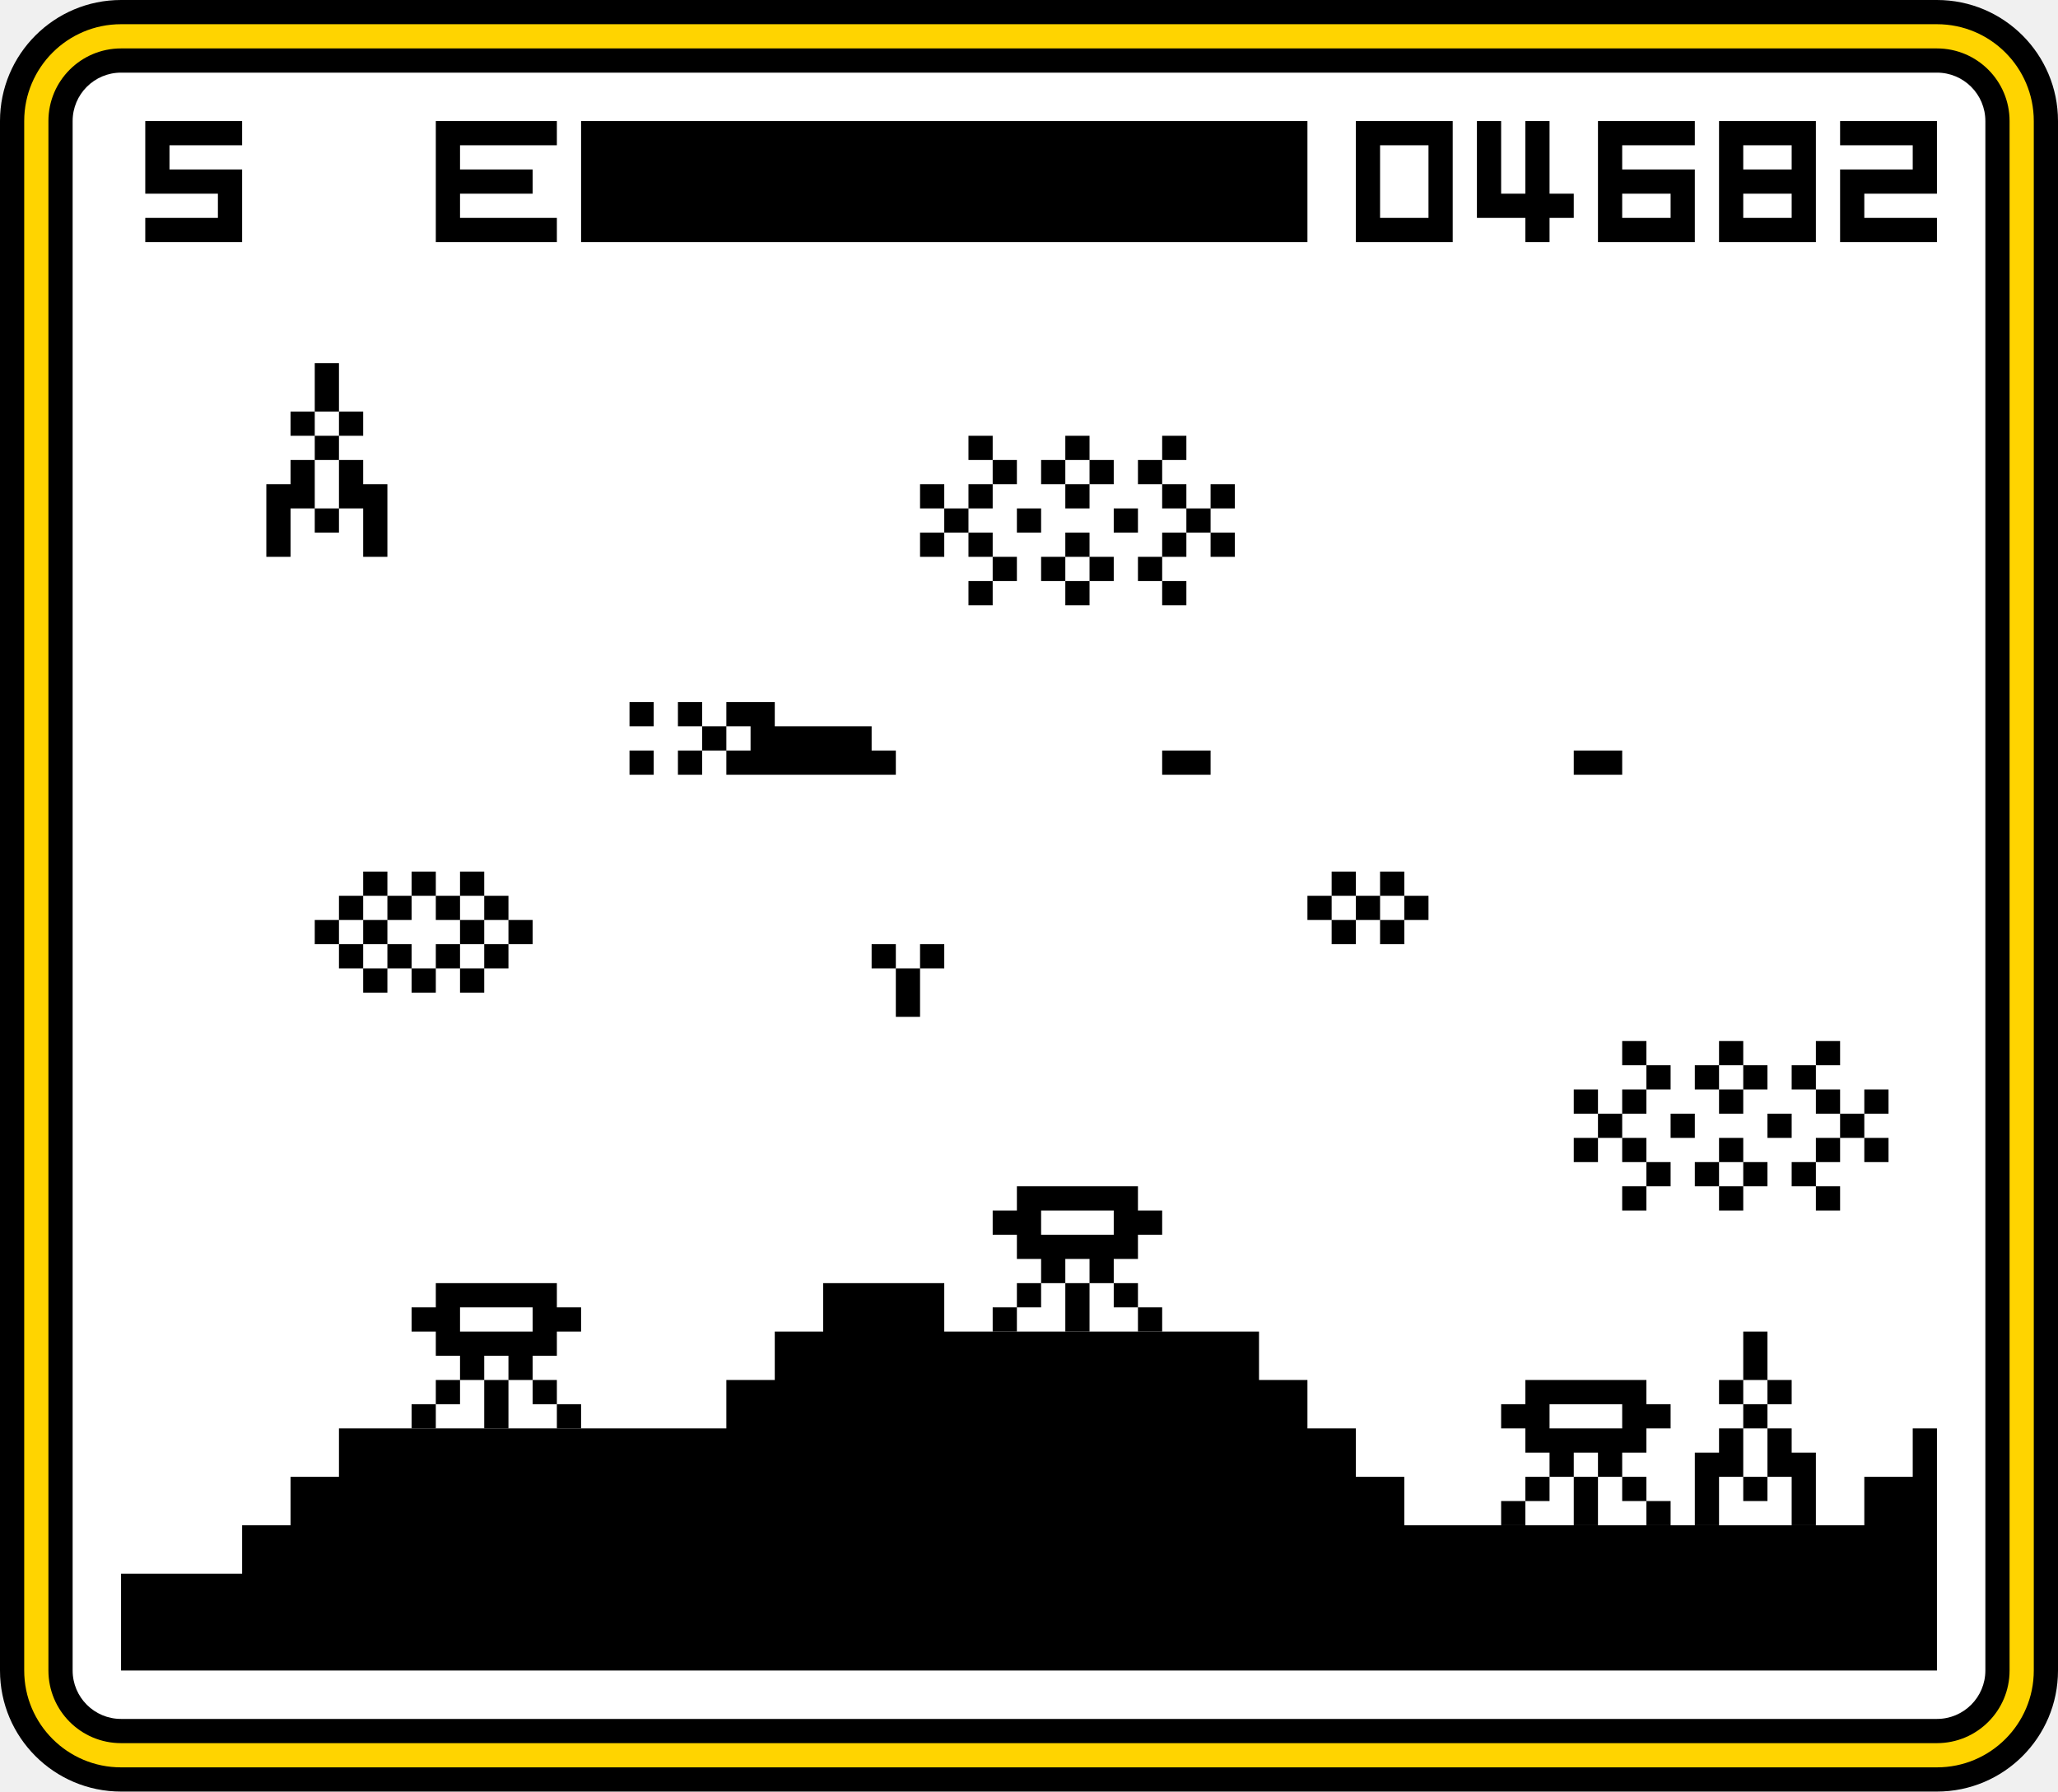
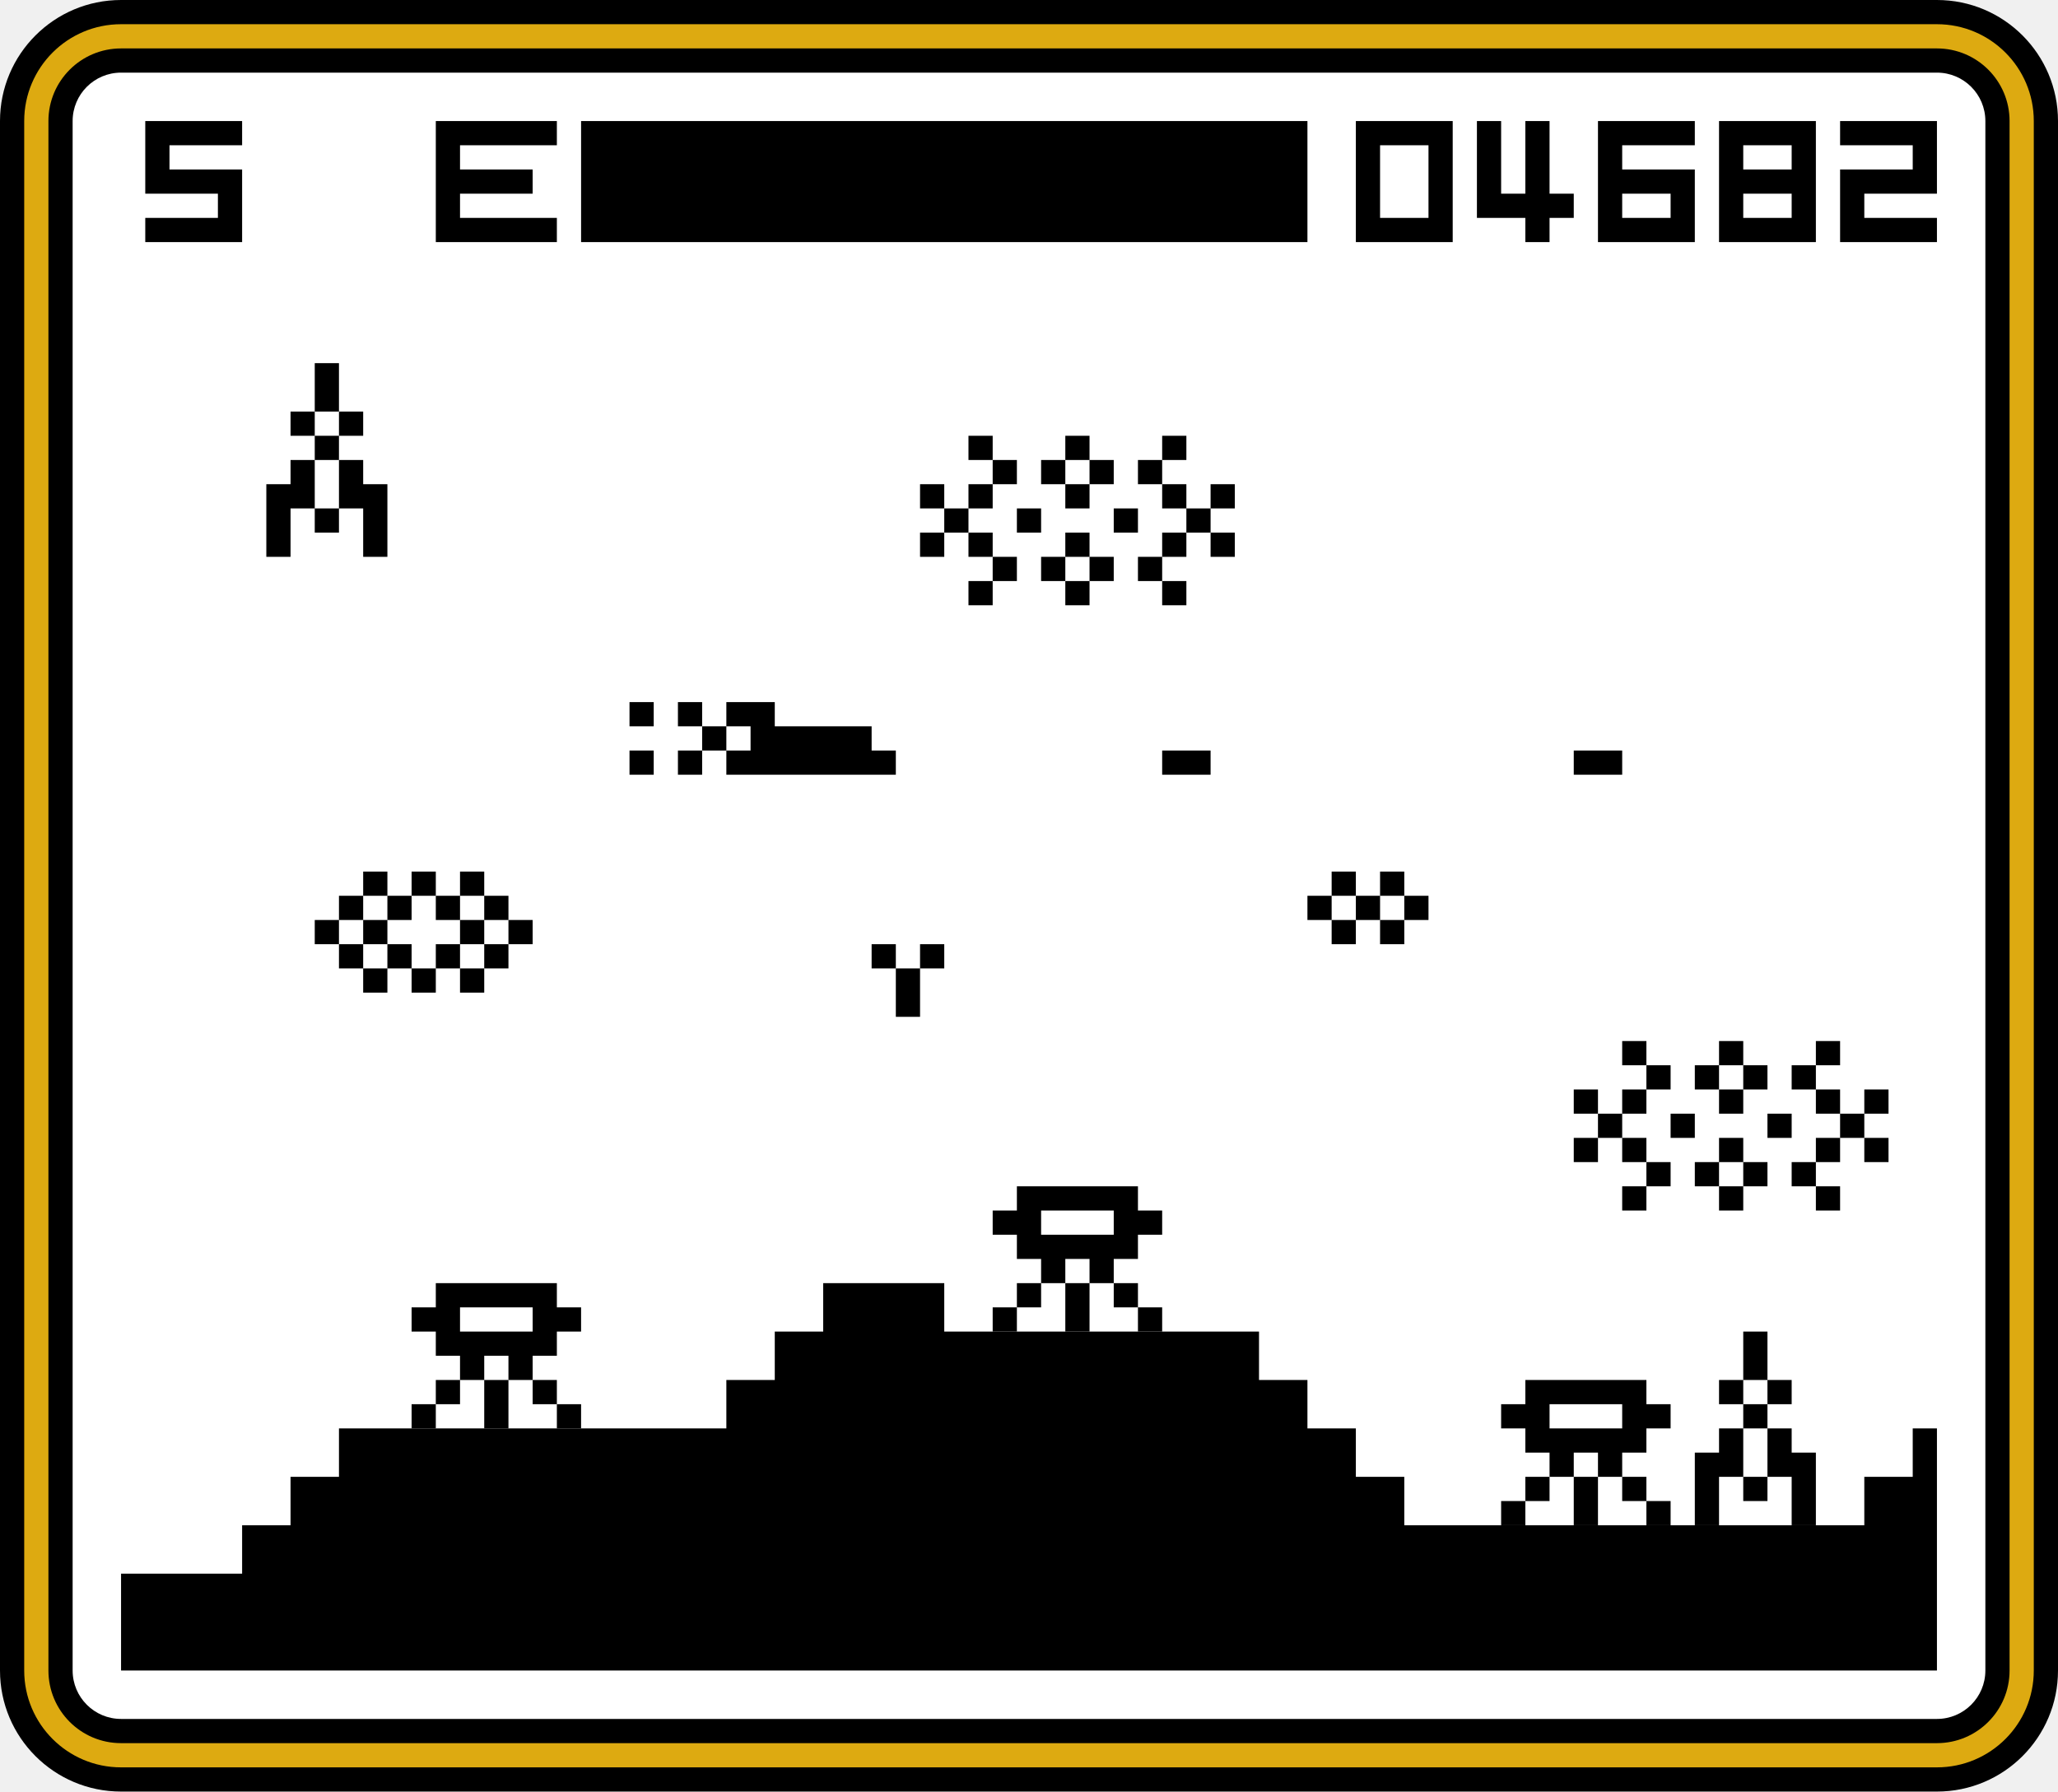
<svg xmlns="http://www.w3.org/2000/svg" width="100%" height="100%" viewBox="0 0 85 74">
  <style>
    .black { fill: black }
    .white { fill: white }
-     .yellow { fill: #ffd400 }
+     .yellow { fill: #da1 }
  </style>
  <path d="M80,0a5,5 0,0,1 5,5v64a5,5 0,0,1 -5,5h-75a5,5 0,0,1 -5,-5v-64a5,5 0,0,1 5,-5z" class="black" />
  <path d="M80,1a4,4 0,0,1 4,4v64a4,4 0,0,1 -4,4h-75a4,4 0,0,1 -4,-4v-64a4,4 0,0,1 4,-4z" class="yellow" />
  <path d="M80,2a3,3 0,0,1 3,3v64a3,3 0,0,1 -3,3h-75a3,3 0,0,1 -3,-3v-64a3,3 0,0,1 3,-3z" class="black" />
  <path d="M80,3a2,2 0,0,1 2,2v64a2,2 0,0,1 -2,2h-75a2,2 0,0,1 -2,-2v-64a2,2 0,0,1 2,-2z" class="white" />
  <path d="M6,5h4v1h-3v1h3v3h-4v-1h3v-1h-3z" class="black" />
  <path d="M18,5h5v1h-4v1h3v1h-3v1h4v1h-5z" class="black" />
  <path d="M24,5h30v5h-30z" class="black" />
  <path d="M56,5h4v5h-4zm1,1v3h2v-3z" class="black" />
  <path d="M61,5h1v3h1v-3h1v3h1v1h-1v1h-1v-1h-2z" class="black" />
  <path d="M66,5h4v1h-3v1h3v3h-4zm1,3v1h2v-1z" class="black" />
  <path d="M71,5h4v5h-4zm1,1v1h2v-1zm0,2v1h2v-1z" class="black" />
  <path d="M76,5h4v3h-3v1h3v1h-4v-3h3v-1h-3z" class="black" />
  <path d="M13,15h1v2h1v1h-1v1h1v1h1v3h-1v-2h-1v1h-1v-1h-1v2h-1v-3h1v-1h1v2h1v-2h-1v-1h-1v-1h1v1h1v-1h-1z" class="black" />
  <path d="M72,55h1v2h1v1h-1v1h1v1h1v3h-1v-2h-1v1h-1v-1h-1v2h-1v-3h1v-1h1v2h1v-2h-1v-1h-1v-1h1v1h1v-1h-1z" class="black" />
  <path d="M40,18h1v1h1v1h-1v1h-1v1h1v1h1v1h-1v1h-1v-1h1v-1h-1v-1h-1v1h-1v-1h1v-1h-1v-1h1v1h1v-1h1v-1h-1zm2,3h1v1h-1zm2,-3h1v1h1v1h-1v1h-1v-1h-1v-1h1v1h1v-1h-1zm0,4h1v1h1v1h-1v1h-1v-1h-1v-1h1v1h1v-1h-1zm2,-1h1v1h-1zm2,-3h1v1h-1v1h1v1h1v-1h1v1h-1v1h1v1h-1v-1h-1v1h-1v1h1v1h-1v-1h-1v-1h1v-1h1v-1h-1v-1h-1v-1h1z" class="black" />
  <path d="M67,43h1v1h1v1h-1v1h-1v1h1v1h1v1h-1v1h-1v-1h1v-1h-1v-1h-1v1h-1v-1h1v-1h-1v-1h1v1h1v-1h1v-1h-1zm2,3h1v1h-1zm2,-3h1v1h1v1h-1v1h-1v-1h-1v-1h1v1h1v-1h-1zm0,4h1v1h1v1h-1v1h-1v-1h-1v-1h1v1h1v-1h-1zm2,-1h1v1h-1zm2,-3h1v1h-1v1h1v1h1v-1h1v1h-1v1h1v1h-1v-1h-1v1h-1v1h1v1h-1v-1h-1v-1h1v-1h1v-1h-1v-1h-1v-1h1z" class="black" />
  <path d="M15,36h1v1h1v-1h1v1h1v-1h1v1h1v1h1v1h-1v1h-1v1h-1v-1h-1v1h-1v-1h-1v1h-1v-1h-1v-1h-1v-1h1v-1h1v1h1v1h-1v-1h-1v1h1v1h1v-1h1v1h1v-1h1v1h1v-1h1v-1h-1v-1h-1v1h1v1h-1v-1h-1v-1h-1v1h-1v-1h-1z" class="black" />
  <path d="M55,36h1v1h1v1h1v-1h-1v-1h1v1h1v1h-1v1h-1v-1h-1v-1h-1v1h1v1h-1v-1h-1v-1h1z" class="black" />
  <path d="M42,49h5v1h1v1h-1v1h-1v1h1v1h1v1h-1v-1h-1v-1h-1v-1h-1v1h1v2h-1v-2h-1v1h-1v1h-1v-1h1v-1h1v-1h-1v-1h-1v-1h1zm1,1v1h3v-1z" class="black" />
  <path d="M18,53h5v1h1v1h-1v1h-1v1h1v1h1v1h-1v-1h-1v-1h-1v-1h-1v1h1v2h-1v-2h-1v1h-1v1h-1v-1h1v-1h1v-1h-1v-1h-1v-1h1zm1,1v1h3v-1z" class="black" />
  <path d="M63,57h5v1h1v1h-1v1h-1v1h1v1h1v1h-1v-1h-1v-1h-1v-1h-1v1h1v2h-1v-2h-1v1h-1v1h-1v-1h1v-1h1v-1h-1v-1h-1v-1h1zm1,1v1h3v-1z" class="black" />
  <path d="M26,29h1v1h-1zm0,2h1v1h-1zm2,-2h1v1h1v-1h2v1h4v1h1v1h-7v-1h1v-1h-1v1h-1v1h-1v-1h1v-1h-1z" class="black" />
  <path d="M48,31h2v1h-2z" class="black" />
  <path d="M65,31h2v1h-2z" class="black" />
  <path d="M36,39h1v1h1v-1h1v1h-1v2h-1v-2h-1z" class="black" />
  <path d="M34,53h5v2h13v2h2v2h2v2h2v2h19v-2h2v-2h1v10h-75v-4h5v-2h2v-2h2v-2h16v-2h2v-2h2z" class="black" />
</svg>
